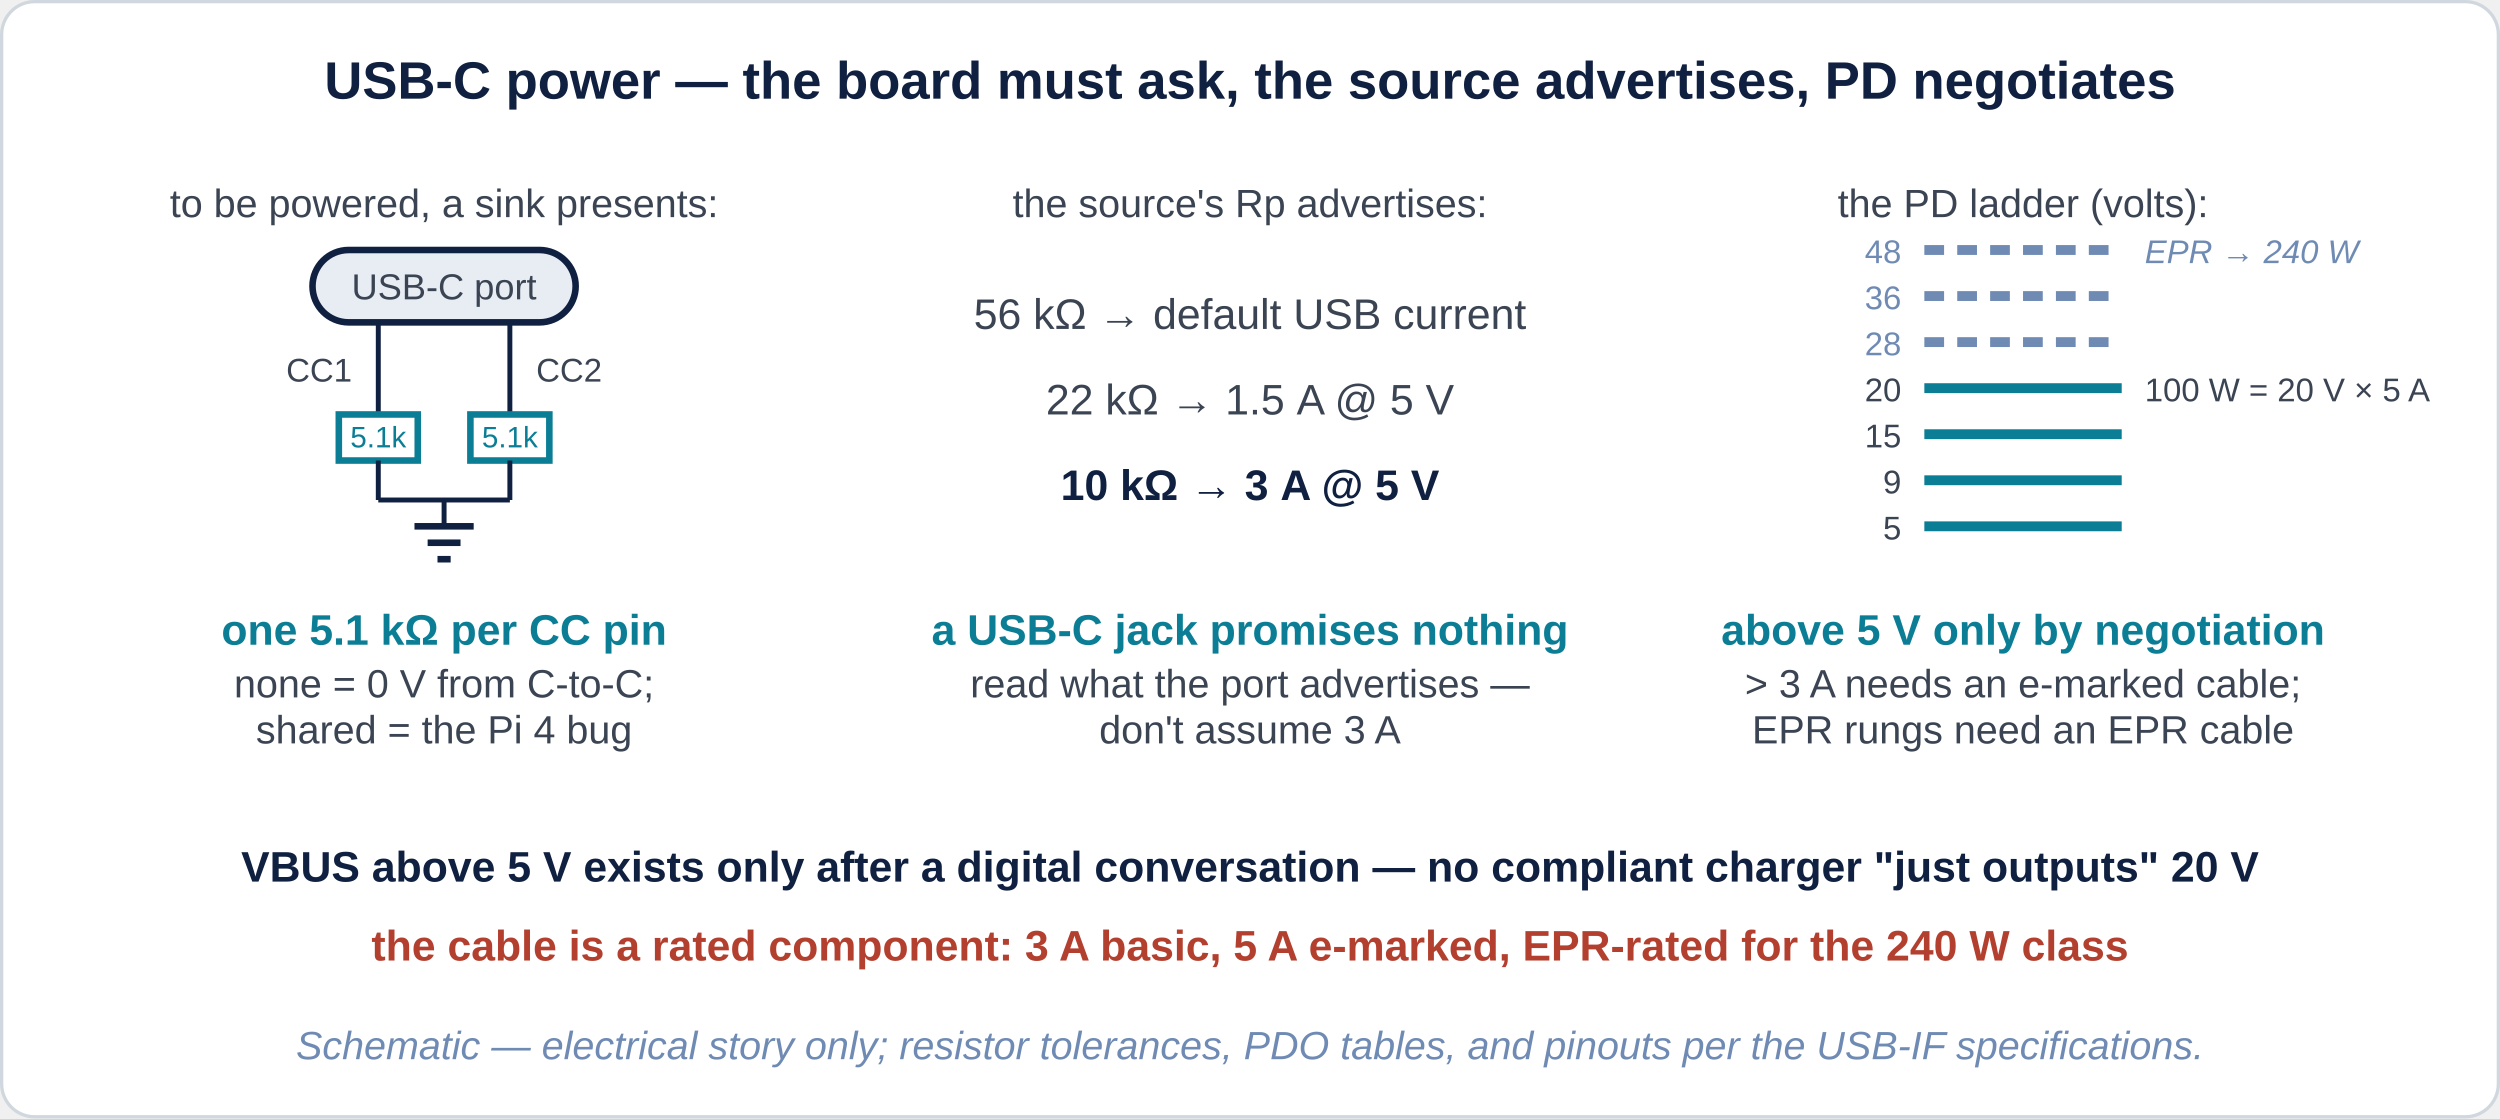
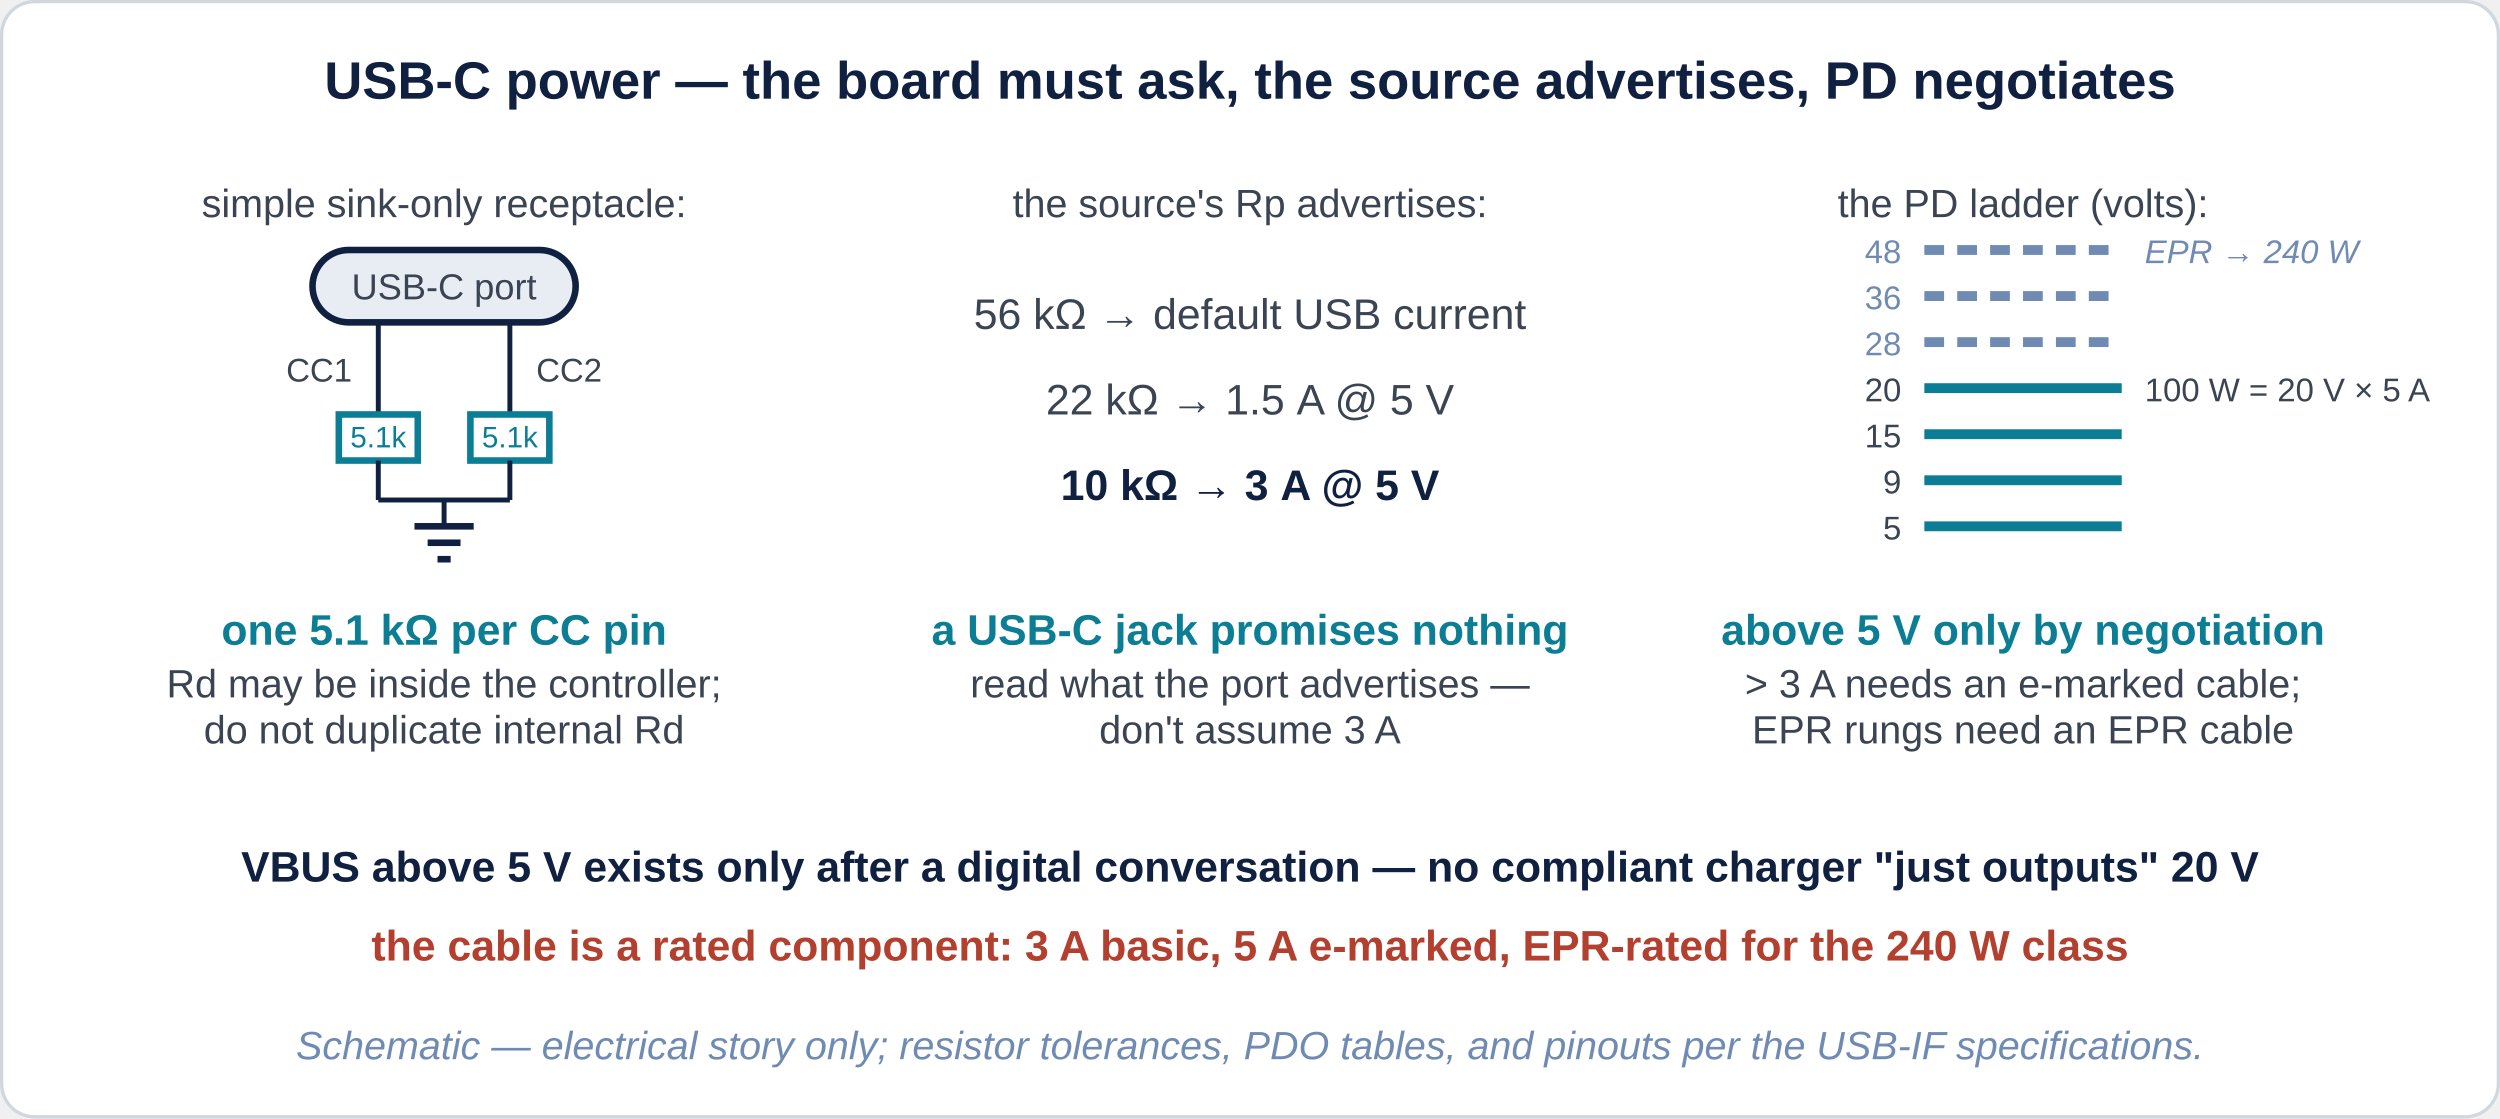
<svg xmlns="http://www.w3.org/2000/svg" viewBox="0 0 760 340" width="760" height="340" font-family="Arial, Helvetica, sans-serif">
  <rect x="0.5" y="0.5" width="759" height="339" rx="10" fill="#ffffff" stroke="#d0d7de" />
  <text x="380" y="30" text-anchor="middle" font-size="16" font-weight="bold" fill="#102040">USB-C power — the board must ask, the source advertises, PD negotiates</text>
-   <text x="135" y="66" text-anchor="middle" font-size="12" fill="#3b4453">to be powered, a sink presents:</text>
+   <text x="135" y="66" text-anchor="middle" font-size="12" fill="#3b4453">simple sink-only receptacle:</text>
  <rect x="95" y="76" width="80" height="22" rx="11" fill="#e8edf4" stroke="#102040" stroke-width="2" />
  <text x="135" y="91" text-anchor="middle" font-size="11" fill="#3b4453">USB-C port</text>
  <line x1="115" y1="98" x2="115" y2="126" stroke="#102040" stroke-width="1.5" />
  <line x1="155" y1="98" x2="155" y2="126" stroke="#102040" stroke-width="1.5" />
  <text x="107" y="116" text-anchor="end" font-size="10" fill="#3b4453">CC1</text>
  <text x="163" y="116" font-size="10" fill="#3b4453">CC2</text>
  <rect x="103" y="126" width="24" height="14" fill="#ffffff" stroke="#0b7e96" stroke-width="2" />
  <rect x="143" y="126" width="24" height="14" fill="#ffffff" stroke="#0b7e96" stroke-width="2" />
  <text x="115" y="136" text-anchor="middle" font-size="9" fill="#0b7e96">5.1k</text>
  <text x="155" y="136" text-anchor="middle" font-size="9" fill="#0b7e96">5.1k</text>
  <line x1="115" y1="140" x2="115" y2="152" stroke="#102040" stroke-width="1.5" />
  <line x1="155" y1="140" x2="155" y2="152" stroke="#102040" stroke-width="1.5" />
  <line x1="115" y1="152" x2="155" y2="152" stroke="#102040" stroke-width="1.5" />
  <line x1="135" y1="152" x2="135" y2="160" stroke="#102040" stroke-width="1.5" />
  <line x1="126" y1="160" x2="144" y2="160" stroke="#102040" stroke-width="2" />
  <line x1="130" y1="165" x2="140" y2="165" stroke="#102040" stroke-width="2" />
  <line x1="133" y1="170" x2="137" y2="170" stroke="#102040" stroke-width="2" />
  <text x="135" y="196" text-anchor="middle" font-size="13" font-weight="bold" fill="#0b7e96">one 5.1 kΩ per CC pin</text>
-   <text x="135" y="212" text-anchor="middle" font-size="12" fill="#3b4453">none = 0 V from C-to-C;</text>
-   <text x="135" y="226" text-anchor="middle" font-size="12" fill="#3b4453">shared = the Pi 4 bug</text>
+   <text x="135" y="212" text-anchor="middle" font-size="12" fill="#3b4453">Rd may be inside the controller;</text>
+   <text x="135" y="226" text-anchor="middle" font-size="12" fill="#3b4453">do not duplicate internal Rd</text>
  <text x="380" y="66" text-anchor="middle" font-size="12" fill="#3b4453">the source's Rp advertises:</text>
  <text x="380" y="100" text-anchor="middle" font-size="13" fill="#3b4453">56 kΩ → default USB current</text>
  <text x="380" y="126" text-anchor="middle" font-size="13" fill="#3b4453">22 kΩ → 1.5 A @ 5 V</text>
  <text x="380" y="152" text-anchor="middle" font-size="13" font-weight="bold" fill="#102040">10 kΩ → 3 A @ 5 V</text>
  <text x="380" y="196" text-anchor="middle" font-size="13" font-weight="bold" fill="#0b7e96">a USB-C jack promises nothing</text>
  <text x="380" y="212" text-anchor="middle" font-size="12" fill="#3b4453">read what the port advertises —</text>
  <text x="380" y="226" text-anchor="middle" font-size="12" fill="#3b4453">don't assume 3 A</text>
  <text x="615" y="66" text-anchor="middle" font-size="12" fill="#3b4453">the PD ladder (volts):</text>
  <line x1="585" y1="76" x2="645" y2="76" stroke="#6f8bb4" stroke-width="3" stroke-dasharray="6 4" />
  <line x1="585" y1="90" x2="645" y2="90" stroke="#6f8bb4" stroke-width="3" stroke-dasharray="6 4" />
  <line x1="585" y1="104" x2="645" y2="104" stroke="#6f8bb4" stroke-width="3" stroke-dasharray="6 4" />
  <line x1="585" y1="118" x2="645" y2="118" stroke="#0b7e96" stroke-width="3" />
  <line x1="585" y1="132" x2="645" y2="132" stroke="#0b7e96" stroke-width="3" />
  <line x1="585" y1="146" x2="645" y2="146" stroke="#0b7e96" stroke-width="3" />
  <line x1="585" y1="160" x2="645" y2="160" stroke="#0b7e96" stroke-width="3" />
  <text x="578" y="80" text-anchor="end" font-size="10" fill="#6f8bb4">48</text>
  <text x="578" y="94" text-anchor="end" font-size="10" fill="#6f8bb4">36</text>
  <text x="578" y="108" text-anchor="end" font-size="10" fill="#6f8bb4">28</text>
  <text x="578" y="122" text-anchor="end" font-size="10" fill="#3b4453">20</text>
  <text x="578" y="136" text-anchor="end" font-size="10" fill="#3b4453">15</text>
  <text x="578" y="150" text-anchor="end" font-size="10" fill="#3b4453">9</text>
  <text x="578" y="164" text-anchor="end" font-size="10" fill="#3b4453">5</text>
  <text x="652" y="80" font-size="10" font-style="italic" fill="#6f8bb4">EPR → 240 W</text>
  <text x="652" y="122" font-size="10" fill="#3b4453">100 W = 20 V × 5 A</text>
  <text x="615" y="196" text-anchor="middle" font-size="13" font-weight="bold" fill="#0b7e96">above 5 V only by negotiation</text>
  <text x="615" y="212" text-anchor="middle" font-size="12" fill="#3b4453">&gt; 3 A needs an e-marked cable;</text>
  <text x="615" y="226" text-anchor="middle" font-size="12" fill="#3b4453">EPR rungs need an EPR cable</text>
  <text x="380" y="268" text-anchor="middle" font-size="13" font-weight="bold" fill="#102040">VBUS above 5 V exists only after a digital conversation — no compliant charger "just outputs" 20 V</text>
  <text x="380" y="292" text-anchor="middle" font-size="13" font-weight="bold" fill="#b3402f">the cable is a rated component: 3 A basic, 5 A e-marked, EPR-rated for the 240 W class</text>
  <text x="380" y="322" text-anchor="middle" font-size="12" font-style="italic" fill="#6f8bb4">Schematic — electrical story only; resistor tolerances, PDO tables, and pinouts per the USB-IF specifications.</text>
</svg>
